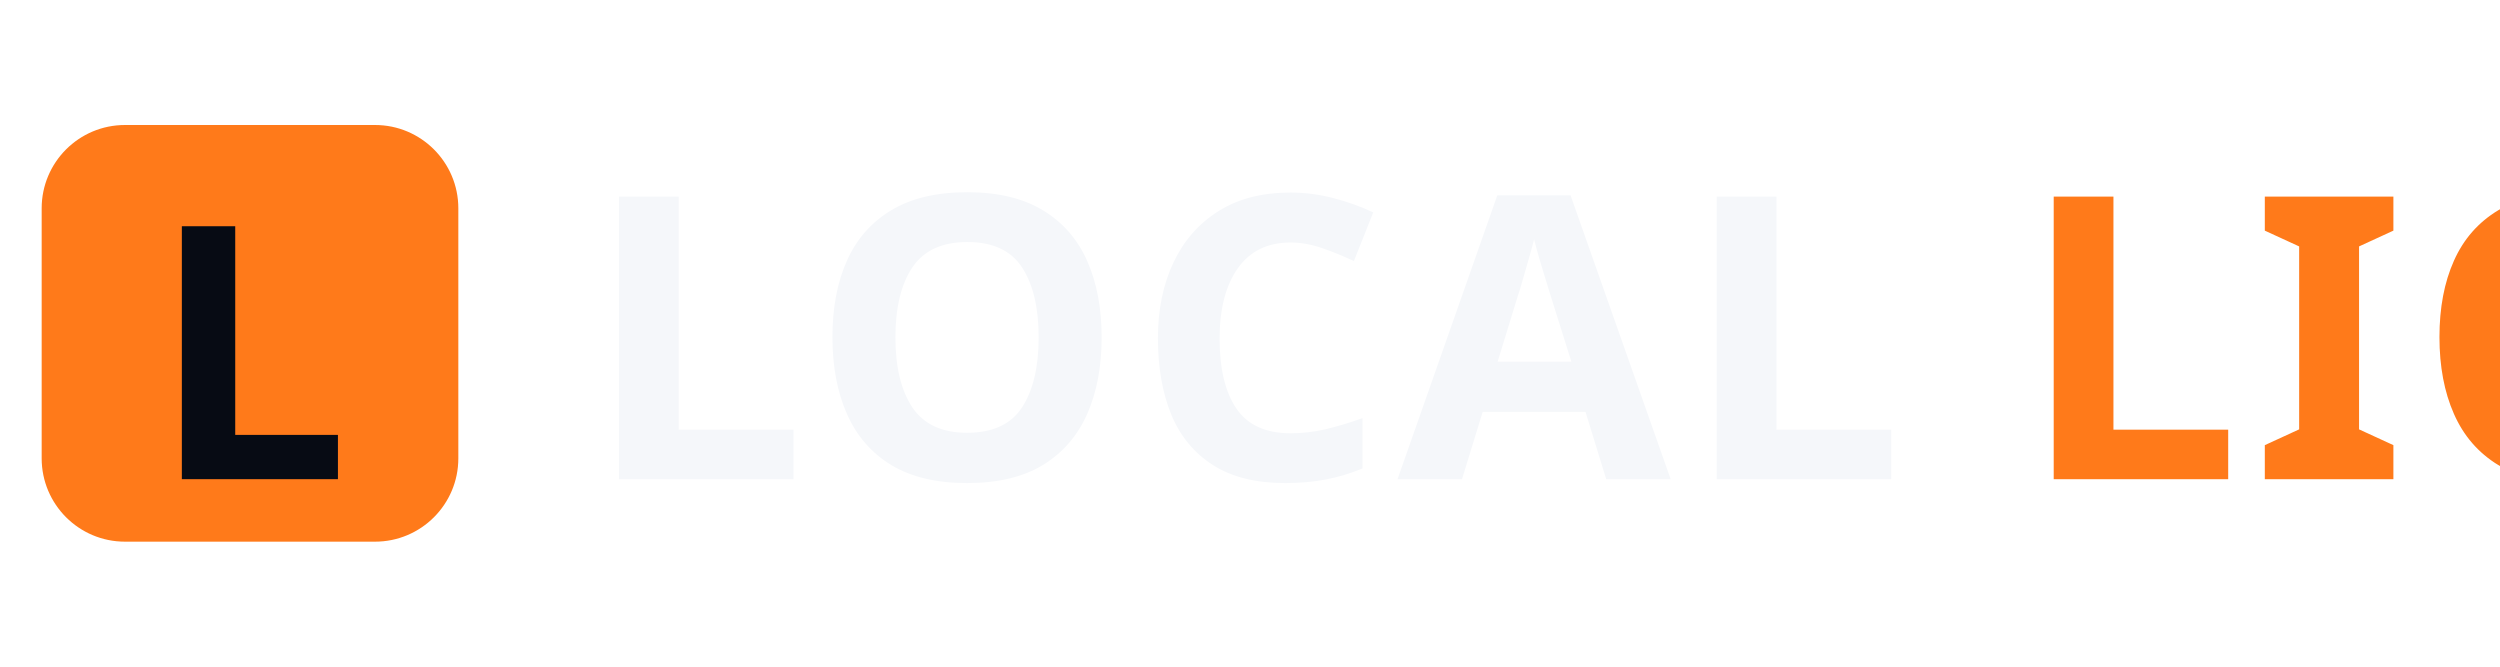
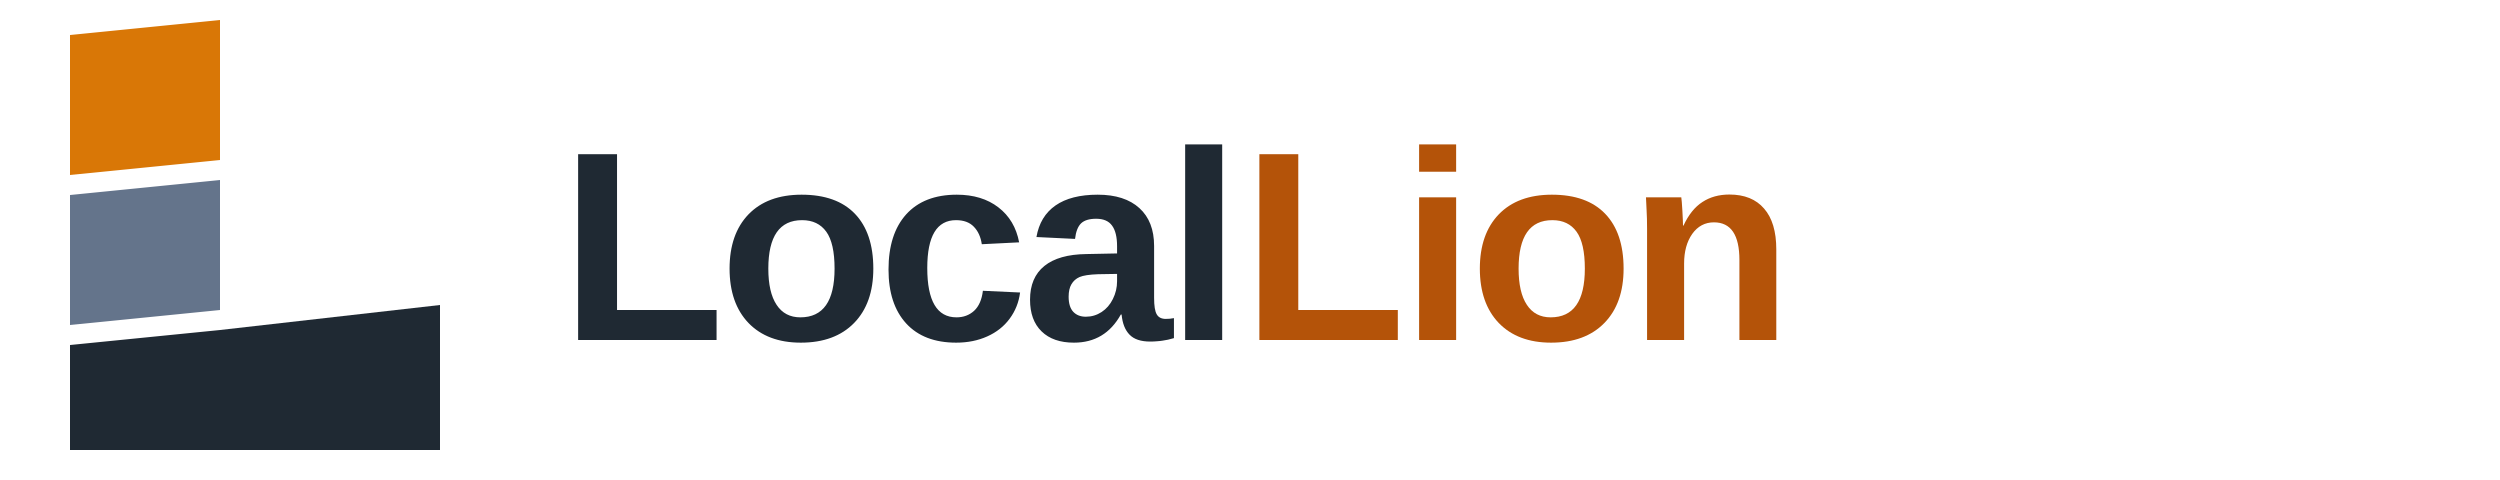
- <svg xmlns="http://www.w3.org/2000/svg" viewBox="0 0 240 64">
-   <rect x="4" y="12" width="40" height="40" rx="8" fill="#ff7a1a" />
-   <text x="24" y="46" text-anchor="middle" font-family="Barlow Condensed, Arial Narrow, Impact, sans-serif" font-weight="800" font-size="34" fill="#070b14">L</text>
-   <text x="56" y="46" font-family="Barlow Condensed, Arial Narrow, Impact, sans-serif" font-weight="800" font-size="38" letter-spacing="1" fill="#f5f7fa">LOCAL <tspan fill="#ff7a1a">LION</tspan>
+ <svg xmlns="http://www.w3.org/2000/svg" viewBox="0 0 250 48">
+   <path d="M7 3.5 22 2v14L7 17.5Z" fill="#d97706" />
+   <path d="M7 19.5 22 18v13L7 32.5Z" fill="#64748b" />
+   <path d="M7 34.5 22 33l22-2.5V45H7Z" fill="#1f2933" />
+   <text x="56" y="34" font-family="Montserrat, Arial, sans-serif" font-weight="800" font-size="27" letter-spacing="-0.6" fill="#1f2933">Local<tspan fill="#b45309">Lion</tspan>
  </text>
</svg>
